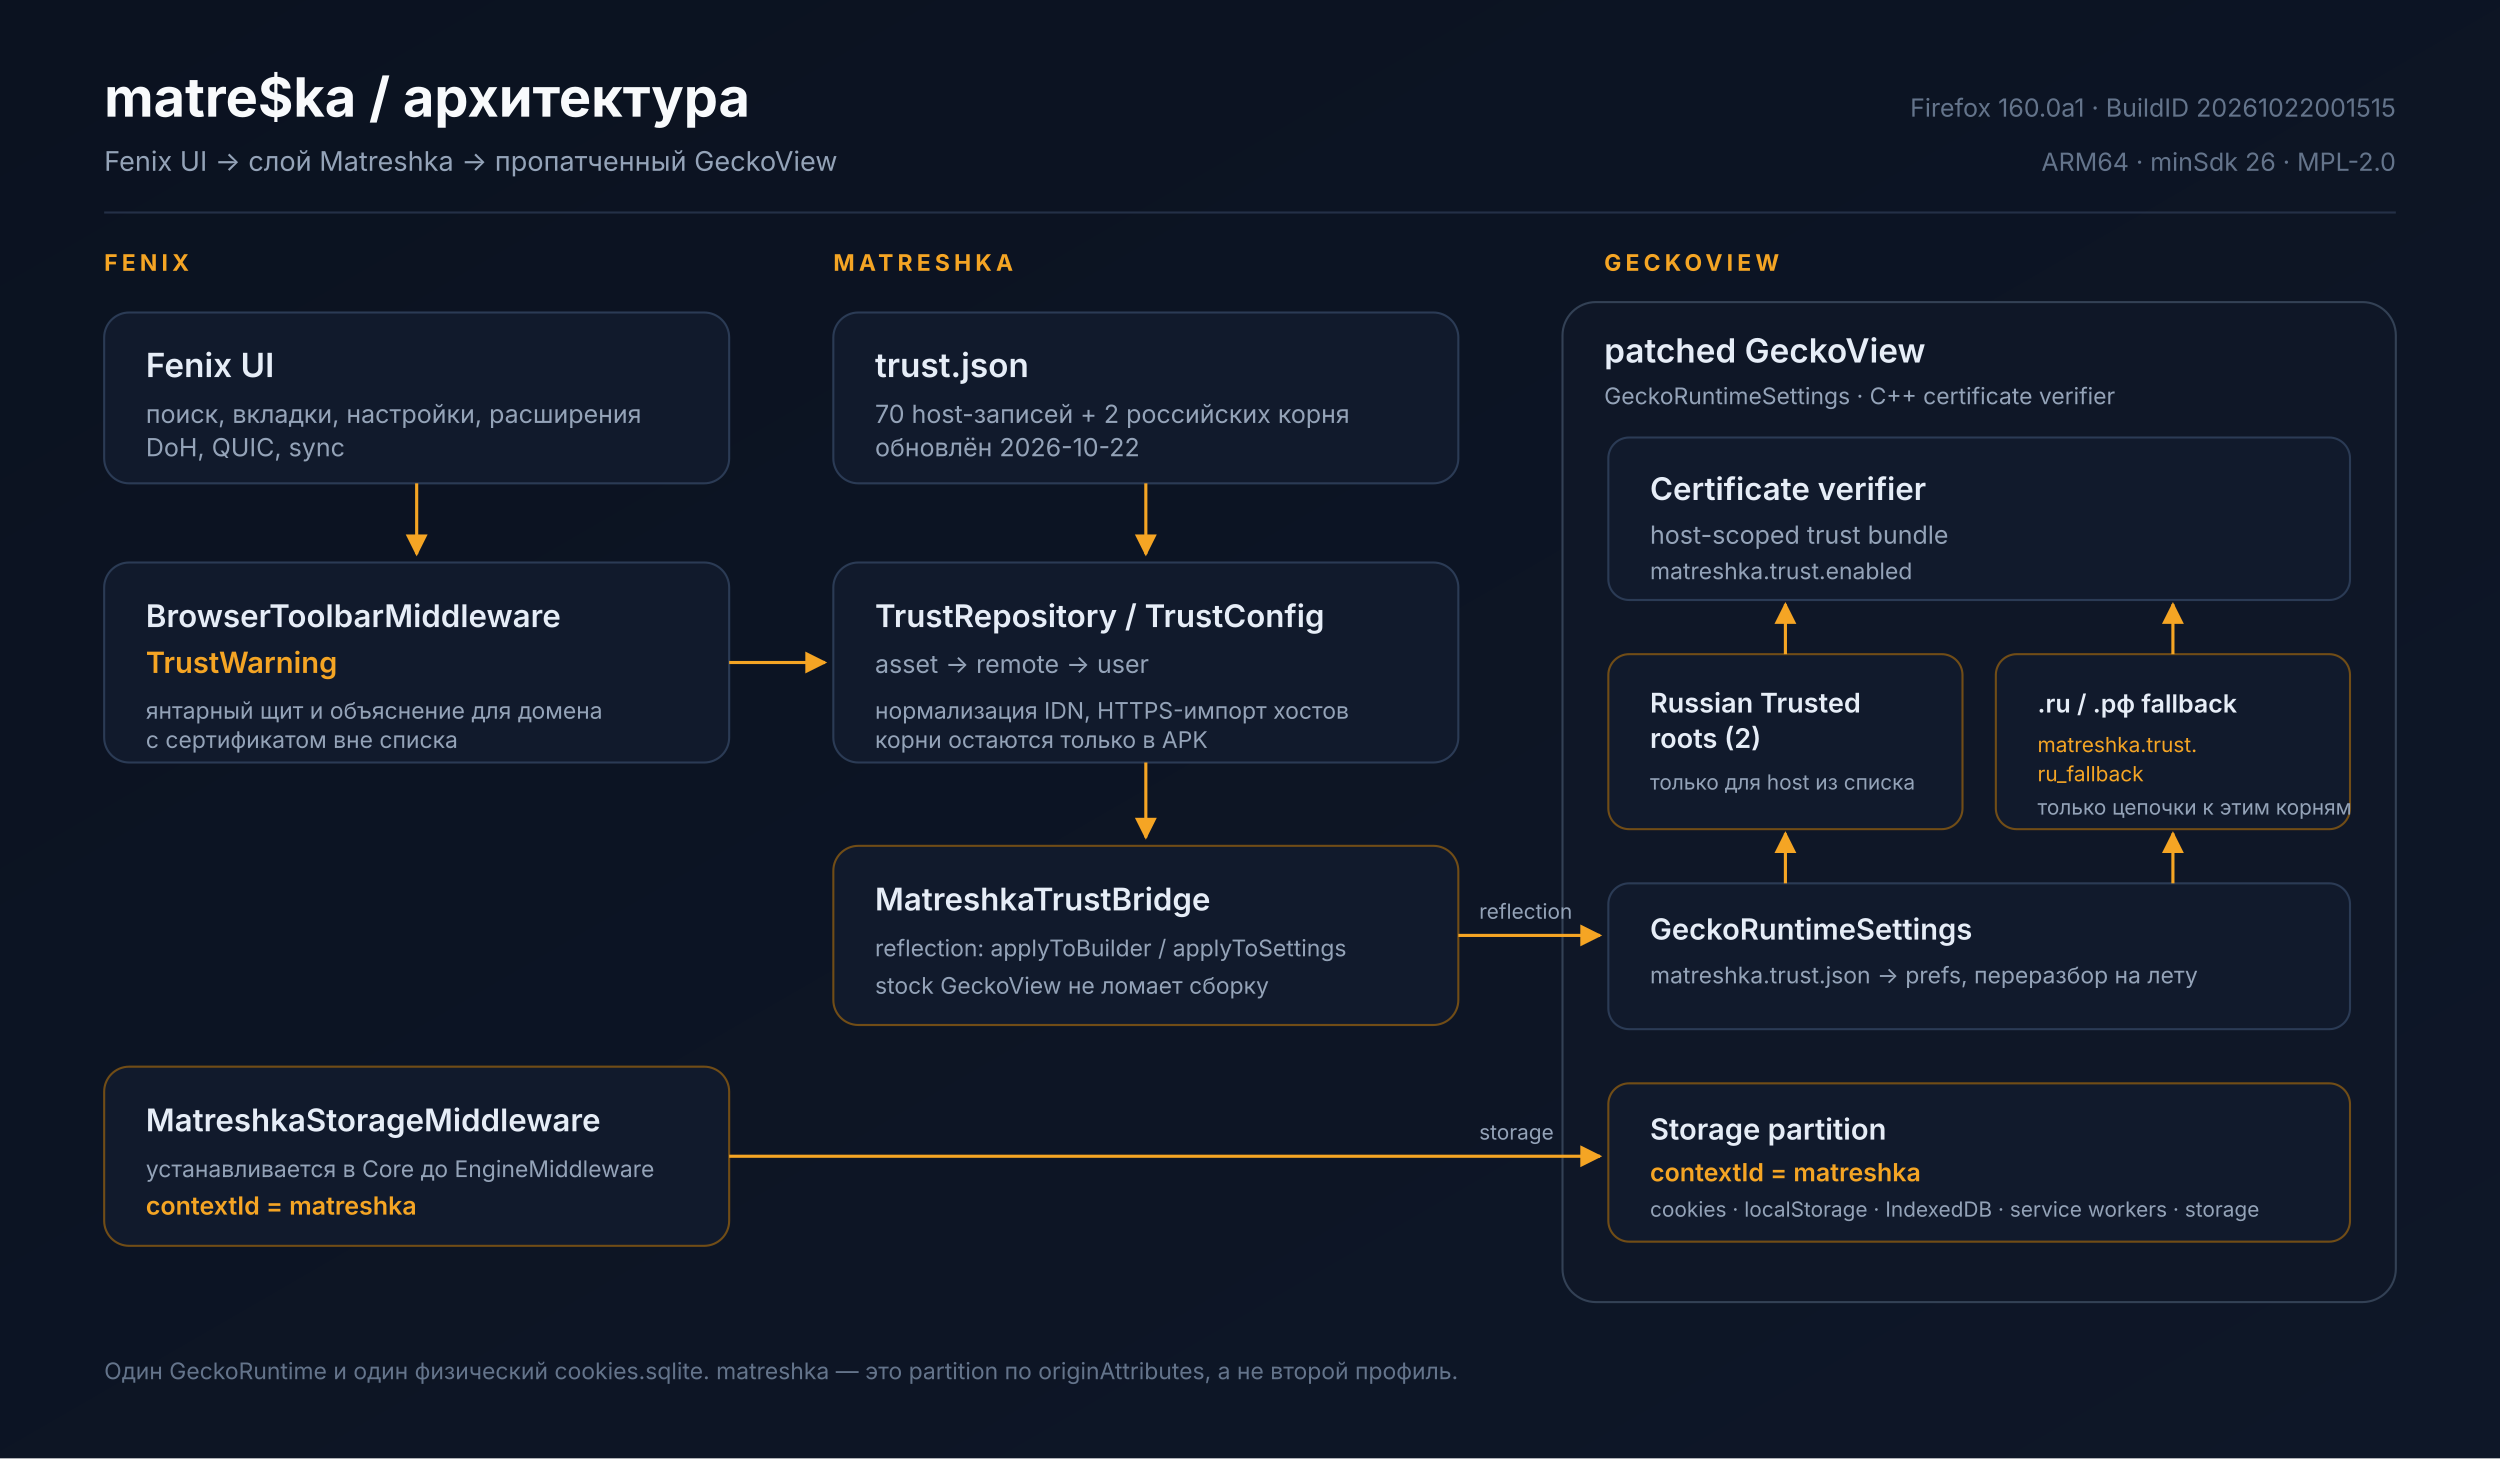
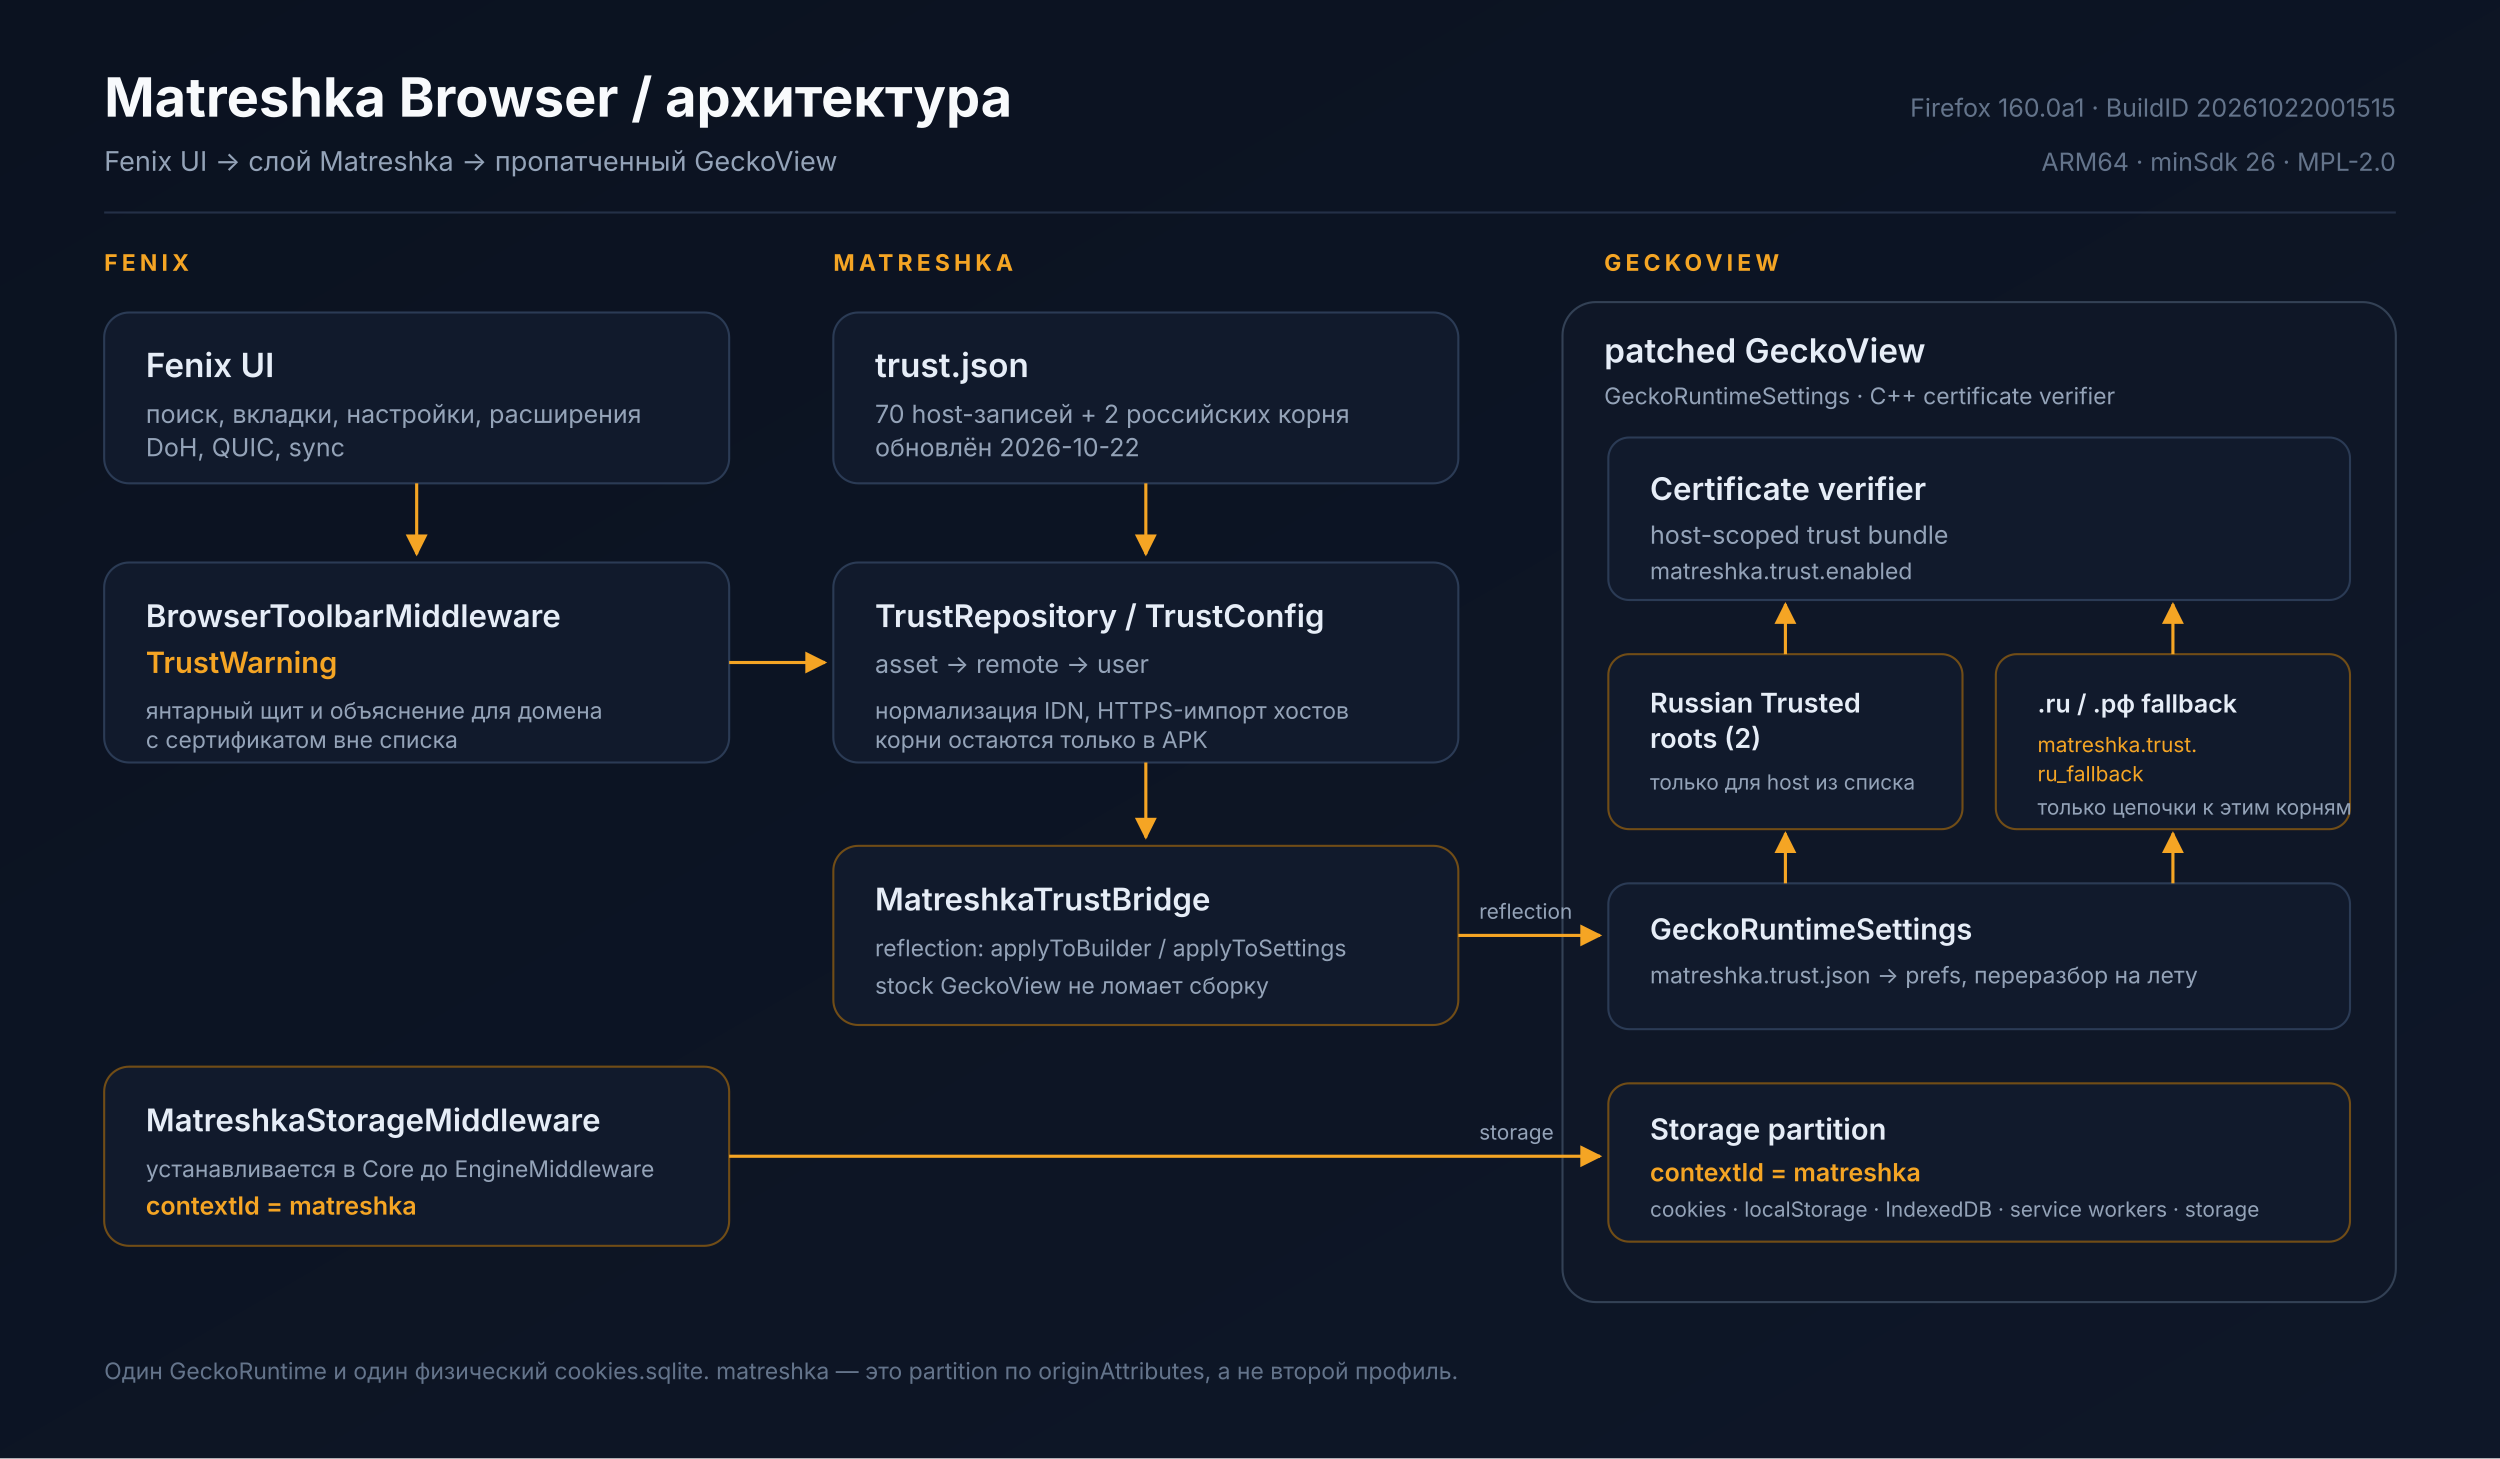
<svg xmlns="http://www.w3.org/2000/svg" viewBox="0 0 1200 700" width="1200" height="700" role="img" aria-labelledby="title desc">
  <defs>
    <linearGradient id="bg" x1="0" y1="0" x2="1" y2="1">
      <stop offset="0" stop-color="#0b1220" />
      <stop offset="1" stop-color="#0e1728" />
    </linearGradient>
    <marker id="arrow" viewBox="0 0 10 10" refX="9" refY="5" markerWidth="7" markerHeight="7" orient="auto-start-reverse">
      <path d="M 0 0 L 10 5 L 0 10 z" fill="#f5a524" />
    </marker>
  </defs>
  <rect width="1200" height="700" fill="url(#bg)" />
-   <text x="50" y="56" fill="#f8fafc" font-family="Inter, 'Segoe UI', Roboto, Helvetica, Arial, sans-serif" font-size="26" font-weight="700">matre$ka / архитектура</text>
+   <text x="50" y="56" fill="#f8fafc" font-family="Inter, 'Segoe UI', Roboto, Helvetica, Arial, sans-serif" font-size="26" font-weight="700">Matreshka Browser / архитектура</text>
  <text x="50" y="82" fill="#94a3b8" font-family="Inter, 'Segoe UI', Roboto, Helvetica, Arial, sans-serif" font-size="13">Fenix UI → слой Matreshka → пропатченный GeckoView</text>
  <text x="1150" y="56" text-anchor="end" fill="#64748b" font-family="Inter, 'Segoe UI', Roboto, Helvetica, Arial, sans-serif" font-size="12">Firefox 160.0a1 · BuildID 20261022001515</text>
  <text x="1150" y="82" text-anchor="end" fill="#64748b" font-family="Inter, 'Segoe UI', Roboto, Helvetica, Arial, sans-serif" font-size="12">ARM64 · minSdk 26 · MPL-2.0</text>
  <line x1="50" y1="102" x2="1150" y2="102" stroke="#243047" stroke-width="1" />
  <text x="50" y="130" fill="#f5a524" font-family="Inter, 'Segoe UI', Roboto, Helvetica, Arial, sans-serif" font-size="11" font-weight="700" letter-spacing="2">FENIX</text>
  <text x="400" y="130" fill="#f5a524" font-family="Inter, 'Segoe UI', Roboto, Helvetica, Arial, sans-serif" font-size="11" font-weight="700" letter-spacing="2">MATRESHKA</text>
  <text x="770" y="130" fill="#f5a524" font-family="Inter, 'Segoe UI', Roboto, Helvetica, Arial, sans-serif" font-size="11" font-weight="700" letter-spacing="2">GECKOVIEW</text>
  <g font-family="Inter, 'Segoe UI', Roboto, Helvetica, Arial, sans-serif">
    <rect x="50" y="150" width="300" height="82" rx="12" fill="#111a2c" stroke="#2b3b55" stroke-width="1" />
    <text x="70" y="181" fill="#e6edf7" font-size="16" font-weight="600">Fenix UI</text>
    <text x="70" y="203" fill="#94a3b8" font-size="12">поиск, вкладки, настройки, расширения</text>
    <text x="70" y="219" fill="#94a3b8" font-size="12">DoH, QUIC, sync</text>
    <rect x="50" y="270" width="300" height="96" rx="12" fill="#111a2c" stroke="#2b3b55" stroke-width="1" />
    <text x="70" y="301" fill="#e6edf7" font-size="15" font-weight="600">BrowserToolbarMiddleware</text>
    <text x="70" y="323" fill="#f5a524" font-size="14" font-weight="600">TrustWarning</text>
    <text x="70" y="345" fill="#94a3b8" font-size="11">янтарный щит и объяснение для домена</text>
    <text x="70" y="359" fill="#94a3b8" font-size="11">с сертификатом вне списка</text>
    <rect x="50" y="512" width="300" height="86" rx="12" fill="#111a2c" stroke="#8a5a12" stroke-opacity="0.8" stroke-width="1" />
    <text x="70" y="543" fill="#e6edf7" font-size="15" font-weight="600">MatreshkaStorageMiddleware</text>
    <text x="70" y="565" fill="#94a3b8" font-size="11">устанавливается в Core до EngineMiddleware</text>
    <text x="70" y="583" fill="#f5a524" font-size="12" font-weight="600">contextId = matreshka</text>
    <rect x="400" y="150" width="300" height="82" rx="12" fill="#111a2c" stroke="#2b3b55" stroke-width="1" />
    <text x="420" y="181" fill="#e6edf7" font-size="16" font-weight="600">trust.json</text>
    <text x="420" y="203" fill="#94a3b8" font-size="12">70 host-записей + 2 российских корня</text>
    <text x="420" y="219" fill="#94a3b8" font-size="12">обновлён 2026-10-22</text>
    <rect x="400" y="270" width="300" height="96" rx="12" fill="#111a2c" stroke="#2b3b55" stroke-width="1" />
    <text x="420" y="301" fill="#e6edf7" font-size="15" font-weight="600">TrustRepository / TrustConfig</text>
    <text x="420" y="323" fill="#94a3b8" font-size="12">asset → remote → user</text>
    <text x="420" y="345" fill="#94a3b8" font-size="11">нормализация IDN, HTTPS-импорт хостов</text>
    <text x="420" y="359" fill="#94a3b8" font-size="11">корни остаются только в APK</text>
    <rect x="400" y="406" width="300" height="86" rx="12" fill="#111a2c" stroke="#8a5a12" stroke-opacity="0.8" stroke-width="1" />
    <text x="420" y="437" fill="#e6edf7" font-size="15" font-weight="600">MatreshkaTrustBridge</text>
    <text x="420" y="459" fill="#94a3b8" font-size="11">reflection: applyToBuilder / applyToSettings</text>
    <text x="420" y="477" fill="#94a3b8" font-size="11">stock GeckoView не ломает сборку</text>
    <rect x="750" y="145" width="400" height="480" rx="16" fill="#0f1727" stroke="#334155" stroke-width="1" />
    <text x="770" y="174" fill="#e6edf7" font-size="16" font-weight="600">patched GeckoView</text>
    <text x="770" y="194" fill="#94a3b8" font-size="11">GeckoRuntimeSettings · C++ certificate verifier</text>
    <rect x="772" y="210" width="356" height="78" rx="10" fill="#111a2c" stroke="#2b3b55" stroke-width="1" />
    <text x="792" y="240" fill="#e6edf7" font-size="15" font-weight="600">Certificate verifier</text>
    <text x="792" y="261" fill="#94a3b8" font-size="12">host-scoped trust bundle</text>
    <text x="792" y="278" fill="#94a3b8" font-size="11">matreshka.trust.enabled</text>
    <rect x="772" y="314" width="170" height="84" rx="10" fill="#111a2c" stroke="#8a5a12" stroke-opacity="0.8" stroke-width="1" />
    <text x="792" y="342" fill="#e6edf7" font-size="13" font-weight="600">Russian Trusted</text>
    <text x="792" y="359" fill="#e6edf7" font-size="13" font-weight="600">roots (2)</text>
    <text x="792" y="379" fill="#94a3b8" font-size="10">только для host из списка</text>
    <rect x="958" y="314" width="170" height="84" rx="10" fill="#111a2c" stroke="#8a5a12" stroke-opacity="0.8" stroke-width="1" />
    <text x="978" y="342" fill="#e6edf7" font-size="12" font-weight="600">.ru / .рф fallback</text>
    <text x="978" y="361" fill="#f5a524" font-size="10">matreshka.trust.</text>
    <text x="978" y="375" fill="#f5a524" font-size="10">ru_fallback</text>
    <text x="978" y="391" fill="#94a3b8" font-size="10">только цепочки к этим корням</text>
    <rect x="772" y="424" width="356" height="70" rx="10" fill="#111a2c" stroke="#2b3b55" stroke-width="1" />
    <text x="792" y="451" fill="#e6edf7" font-size="14" font-weight="600">GeckoRuntimeSettings</text>
    <text x="792" y="472" fill="#94a3b8" font-size="11">matreshka.trust.json → prefs, переразбор на лету</text>
    <rect x="772" y="520" width="356" height="76" rx="10" fill="#111a2c" stroke="#8a5a12" stroke-opacity="0.8" stroke-width="1" />
    <text x="792" y="547" fill="#e6edf7" font-size="14" font-weight="600">Storage partition</text>
    <text x="792" y="567" fill="#f5a524" font-size="12" font-weight="600">contextId = matreshka</text>
    <text x="792" y="584" fill="#94a3b8" font-size="10">cookies · localStorage · IndexedDB · service workers · storage</text>
  </g>
  <g stroke="#f5a524" stroke-width="1.5" fill="none" marker-end="url(#arrow)">
    <line x1="200" y1="232" x2="200" y2="266" />
    <line x1="550" y1="232" x2="550" y2="266" />
    <line x1="550" y1="366" x2="550" y2="402" />
    <line x1="350" y1="318" x2="396" y2="318" />
    <line x1="700" y1="449" x2="768" y2="449" />
    <line x1="350" y1="555" x2="768" y2="555" />
    <line x1="857" y1="424" x2="857" y2="400" />
    <line x1="1043" y1="424" x2="1043" y2="400" />
    <line x1="857" y1="314" x2="857" y2="290" />
    <line x1="1043" y1="314" x2="1043" y2="290" />
  </g>
  <text x="710" y="441" fill="#94a3b8" font-family="Inter, 'Segoe UI', Roboto, Helvetica, Arial, sans-serif" font-size="10">reflection</text>
  <text x="710" y="547" fill="#94a3b8" font-family="Inter, 'Segoe UI', Roboto, Helvetica, Arial, sans-serif" font-size="10">storage</text>
  <text x="50" y="662" fill="#64748b" font-family="Inter, 'Segoe UI', Roboto, Helvetica, Arial, sans-serif" font-size="11">Один GeckoRuntime и один физический cookies.sqlite. matreshka — это partition по originAttributes, а не второй профиль.</text>
</svg>
